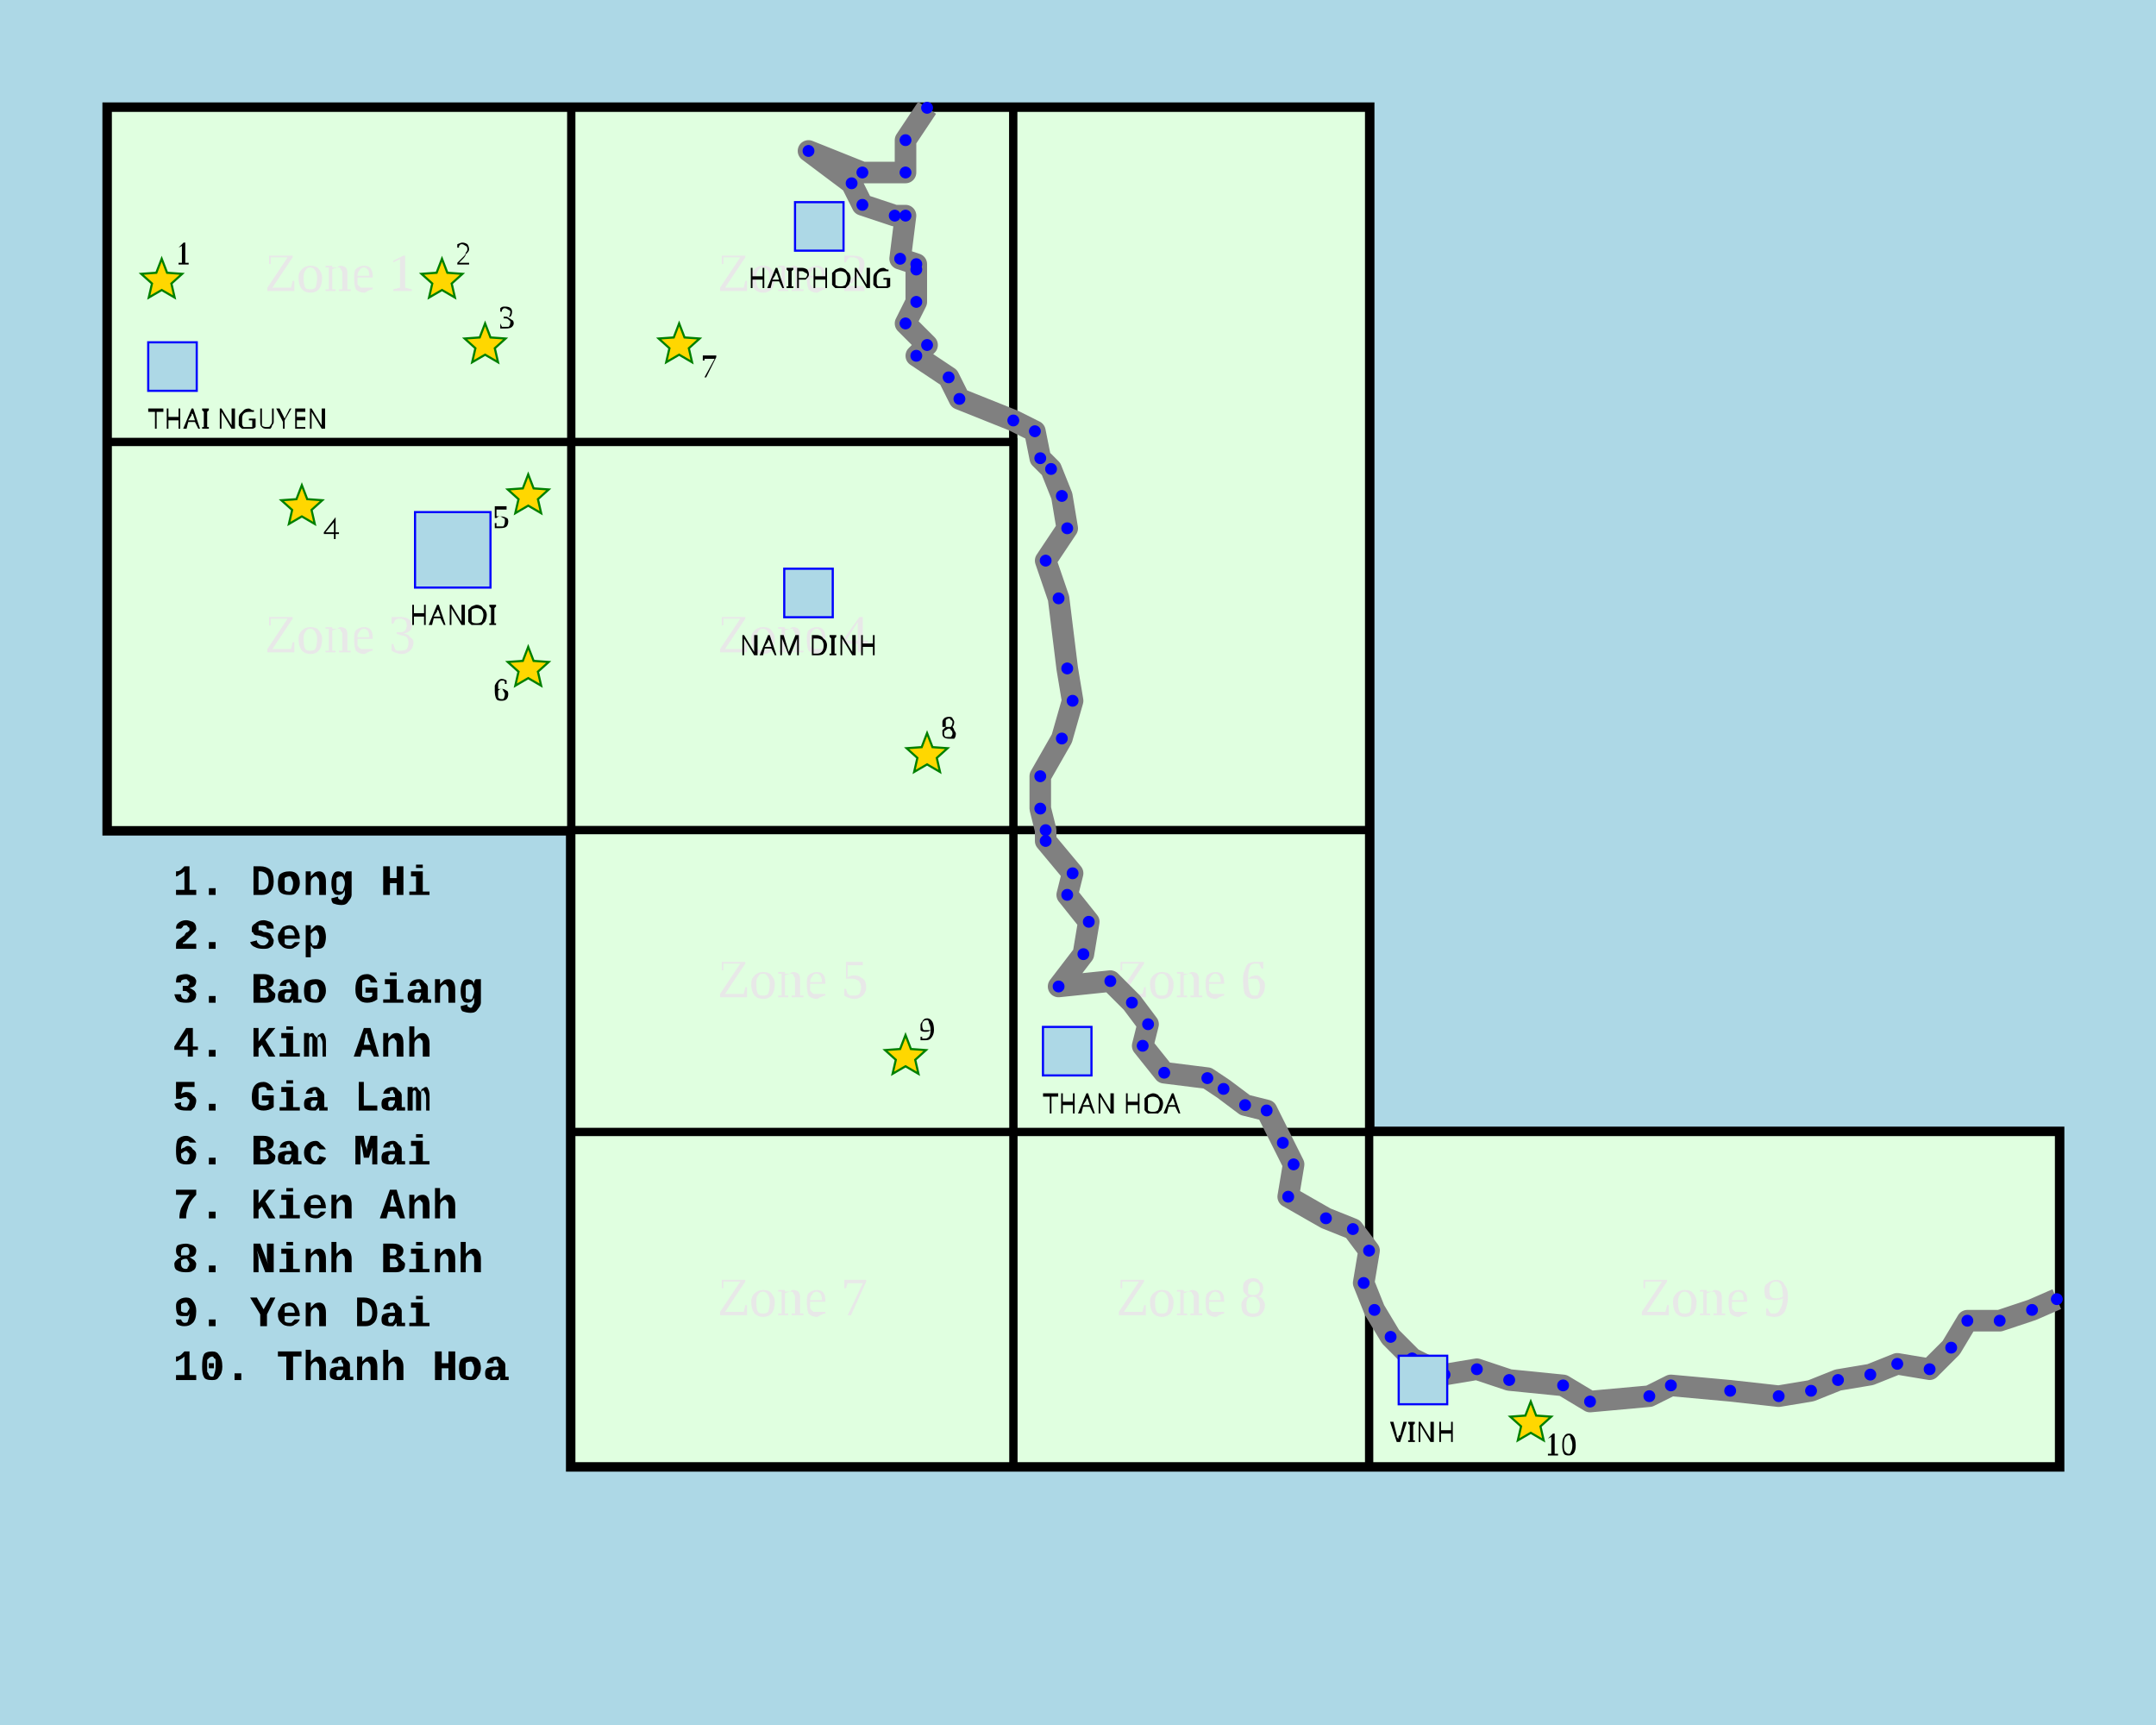
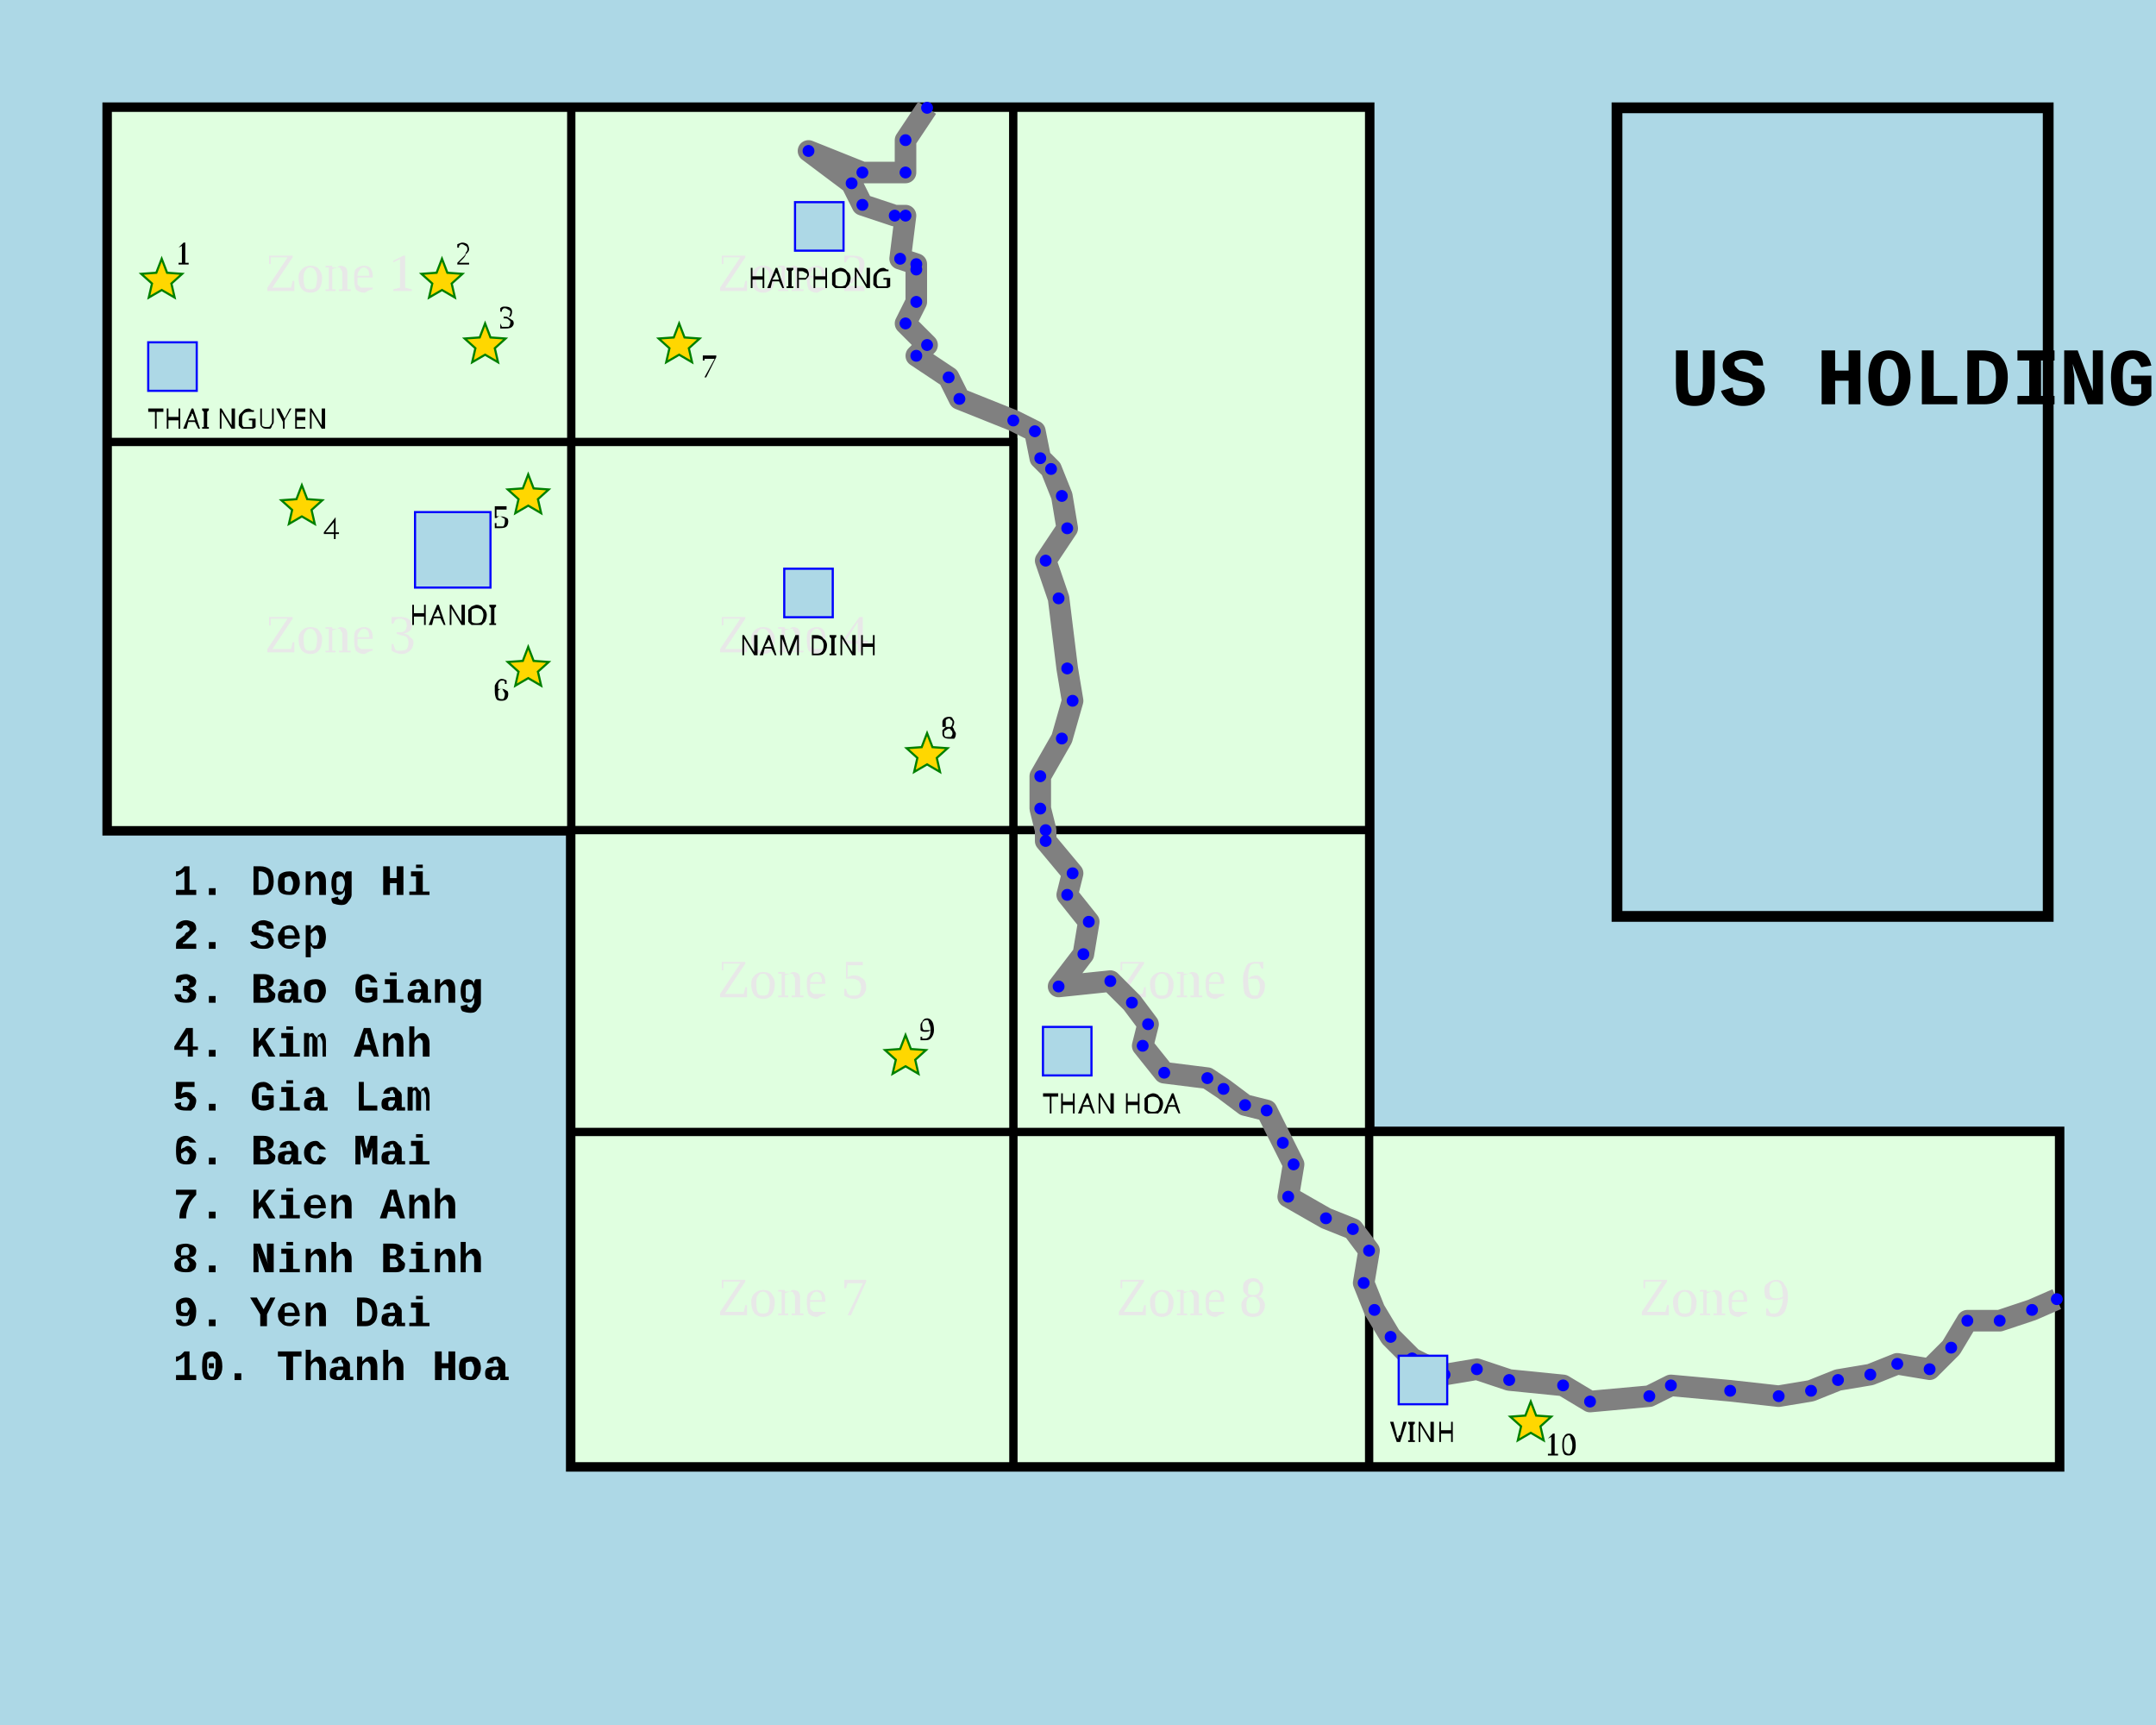
<svg xmlns="http://www.w3.org/2000/svg" width="20.0cm" height="16.0cm" viewBox="0 0 20.0 16.0">
  <rect width="100%" height="100%" fill="lightblue" />
  <g transform="translate(1.0, 1.0)">
    <path d="M 0,0 L 11.7,0 L 11.7,9.5 L 18.1,9.5 L 18.1,12.6 L 4.3,12.6 L 4.3,6.7 L 0,6.7 Z" fill="none" stroke="black" stroke-width="0.1" />
    <rect x="0" y="0" width="4.3" height="3.1" fill="#E0FFE0" stroke="black" stroke-width="0.002cm" />
    <text x="2.15" y="1.55" fill="#E8E8E8" font-size="0.5" text-anchor="middle" dy=".3em">Zone 1</text>
    <rect x="4.3" y="0" width="4.1" height="3.1" fill="#E0FFE0" stroke="black" stroke-width="0.002cm" />
    <text x="6.35" y="1.55" fill="#E8E8E8" font-size="0.5" text-anchor="middle" dy=".3em">Zone 2</text>
    <rect x="8.4" y="0" width="3.3" height="6.7" fill="#E0FFE0" stroke="black" stroke-width="0.002cm" />
    <text x="10.05" y="3.35" fill="#E8E8E8" font-size="0.5" text-anchor="middle" dy=".3em" />
    <rect x="0" y="3.1" width="4.3" height="3.6" fill="#E0FFE0" stroke="black" stroke-width="0.002cm" />
    <text x="2.15" y="4.9" fill="#E8E8E8" font-size="0.5" text-anchor="middle" dy=".3em">Zone 3</text>
    <rect x="4.3" y="3.1" width="4.1" height="3.6" fill="#E0FFE0" stroke="black" stroke-width="0.002cm" />
    <text x="6.35" y="4.9" fill="#E8E8E8" font-size="0.5" text-anchor="middle" dy=".3em">Zone 4</text>
    <rect x="8.4" y="6.7" width="3.3" height="2.8" fill="#E0FFE0" stroke="black" stroke-width="0.002cm" />
    <text x="10.05" y="8.1" fill="#E8E8E8" font-size="0.5" text-anchor="middle" dy=".3em">Zone 6</text>
    <rect x="4.3" y="6.7" width="4.1" height="2.8" fill="#E0FFE0" stroke="black" stroke-width="0.002cm" />
    <text x="6.35" y="8.1" fill="#E8E8E8" font-size="0.5" text-anchor="middle" dy=".3em">Zone 5</text>
    <rect x="11.7" y="9.5" width="6.4" height="3.1" fill="#E0FFE0" stroke="black" stroke-width="0.002cm" />
    <text x="14.9" y="11.05" fill="#E8E8E8" font-size="0.5" text-anchor="middle" dy=".3em">Zone 9</text>
    <rect x="8.4" y="9.5" width="3.3" height="3.1" fill="#E0FFE0" stroke="black" stroke-width="0.002cm" />
    <text x="10.05" y="11.05" fill="#E8E8E8" font-size="0.5" text-anchor="middle" dy=".3em">Zone 8</text>
    <rect x="4.3" y="9.5" width="4.1" height="3.1" fill="#E0FFE0" stroke="black" stroke-width="0.002cm" />
    <text x="6.35" y="11.05" fill="#E8E8E8" font-size="0.5" text-anchor="middle" dy=".3em">Zone 7</text>
    <path d="M 7.6,0 7.4,0.3 7.4,0.6 7.0,0.6 6.5,0.4 6.9,0.7 7.0,0.9 7.3,1.0 7.4,1.0 7.35,1.4 7.5,1.45 7.5,1.5 7.5,1.8 7.4,2.0 7.6,2.2 7.5,2.3 7.8,2.5 7.9,2.7 8.4,2.9 8.6,3.0 8.65,3.25 8.75,3.35 8.85,3.6 8.9,3.9 8.7,4.2 8.82,4.55 8.9,5.2 8.95,5.5 8.85,5.85 8.65,6.2 8.65,6.5 8.7,6.7 8.7,6.8 8.95,7.1 8.9,7.3 9.1,7.55 9.05,7.85 8.82,8.15 9.3,8.1 9.5,8.3 9.65,8.5 9.6,8.7 9.8,8.95 10.2,9.0 10.35,9.1 10.55,9.25 10.75,9.3 10.9,9.6 11.0,9.8 10.95,10.1 11.3,10.3 11.55,10.4 11.7,10.6 11.65,10.9 11.75,11.15 11.9,11.4 12.1,11.6 12.4,11.75 12.7,11.7 13.0,11.8 13.5,11.85 13.75,12.0 14.3,11.95 14.5,11.85 15.05,11.9 15.5,11.95 15.8,11.9 16.05,11.8 16.35,11.75 16.6,11.65 16.9,11.7 17.1,11.5 17.25,11.25 17.55,11.25 17.85,11.15 18.08,11.05" fill="none" stroke="gray" stroke-width="0.2" stroke-linejoin="round" />
    <circle cx="7.6" cy="0" r="0.05" fill="blue" stroke="blue" stroke-width="0.01" />
    <circle cx="7.4" cy="0.3" r="0.05" fill="blue" stroke="blue" stroke-width="0.01" />
    <circle cx="7.4" cy="0.6" r="0.05" fill="blue" stroke="blue" stroke-width="0.01" />
    <circle cx="7.0" cy="0.6" r="0.05" fill="blue" stroke="blue" stroke-width="0.01" />
    <circle cx="6.5" cy="0.4" r="0.05" fill="blue" stroke="blue" stroke-width="0.01" />
    <circle cx="6.9" cy="0.7" r="0.05" fill="blue" stroke="blue" stroke-width="0.01" />
    <circle cx="7.0" cy="0.9" r="0.05" fill="blue" stroke="blue" stroke-width="0.01" />
    <circle cx="7.3" cy="1.0" r="0.05" fill="blue" stroke="blue" stroke-width="0.01" />
    <circle cx="7.4" cy="1.0" r="0.05" fill="blue" stroke="blue" stroke-width="0.01" />
    <circle cx="7.35" cy="1.4" r="0.05" fill="blue" stroke="blue" stroke-width="0.01" />
    <circle cx="7.5" cy="1.45" r="0.05" fill="blue" stroke="blue" stroke-width="0.01" />
    <circle cx="7.5" cy="1.5" r="0.05" fill="blue" stroke="blue" stroke-width="0.01" />
    <circle cx="7.5" cy="1.8" r="0.05" fill="blue" stroke="blue" stroke-width="0.01" />
    <circle cx="7.4" cy="2.0" r="0.05" fill="blue" stroke="blue" stroke-width="0.01" />
    <circle cx="7.6" cy="2.2" r="0.05" fill="blue" stroke="blue" stroke-width="0.01" />
    <circle cx="7.5" cy="2.3" r="0.05" fill="blue" stroke="blue" stroke-width="0.01" />
    <circle cx="7.8" cy="2.5" r="0.05" fill="blue" stroke="blue" stroke-width="0.01" />
    <circle cx="7.9" cy="2.7" r="0.05" fill="blue" stroke="blue" stroke-width="0.01" />
    <circle cx="8.4" cy="2.9" r="0.05" fill="blue" stroke="blue" stroke-width="0.01" />
    <circle cx="8.6" cy="3.0" r="0.05" fill="blue" stroke="blue" stroke-width="0.01" />
    <circle cx="8.65" cy="3.25" r="0.05" fill="blue" stroke="blue" stroke-width="0.01" />
    <circle cx="8.75" cy="3.35" r="0.05" fill="blue" stroke="blue" stroke-width="0.01" />
    <circle cx="8.85" cy="3.6" r="0.05" fill="blue" stroke="blue" stroke-width="0.01" />
    <circle cx="8.9" cy="3.9" r="0.05" fill="blue" stroke="blue" stroke-width="0.01" />
    <circle cx="8.7" cy="4.2" r="0.05" fill="blue" stroke="blue" stroke-width="0.01" />
    <circle cx="8.82" cy="4.55" r="0.05" fill="blue" stroke="blue" stroke-width="0.01" />
    <circle cx="8.9" cy="5.2" r="0.05" fill="blue" stroke="blue" stroke-width="0.01" />
    <circle cx="8.95" cy="5.5" r="0.05" fill="blue" stroke="blue" stroke-width="0.01" />
    <circle cx="8.85" cy="5.85" r="0.05" fill="blue" stroke="blue" stroke-width="0.01" />
    <circle cx="8.65" cy="6.2" r="0.05" fill="blue" stroke="blue" stroke-width="0.01" />
    <circle cx="8.65" cy="6.5" r="0.05" fill="blue" stroke="blue" stroke-width="0.01" />
    <circle cx="8.7" cy="6.7" r="0.05" fill="blue" stroke="blue" stroke-width="0.01" />
    <circle cx="8.7" cy="6.8" r="0.05" fill="blue" stroke="blue" stroke-width="0.01" />
    <circle cx="8.95" cy="7.1" r="0.05" fill="blue" stroke="blue" stroke-width="0.01" />
    <circle cx="8.9" cy="7.3" r="0.05" fill="blue" stroke="blue" stroke-width="0.01" />
    <circle cx="9.1" cy="7.55" r="0.05" fill="blue" stroke="blue" stroke-width="0.01" />
    <circle cx="9.05" cy="7.85" r="0.05" fill="blue" stroke="blue" stroke-width="0.01" />
    <circle cx="8.82" cy="8.15" r="0.05" fill="blue" stroke="blue" stroke-width="0.01" />
    <circle cx="9.3" cy="8.1" r="0.05" fill="blue" stroke="blue" stroke-width="0.01" />
    <circle cx="9.5" cy="8.3" r="0.05" fill="blue" stroke="blue" stroke-width="0.01" />
    <circle cx="9.65" cy="8.5" r="0.05" fill="blue" stroke="blue" stroke-width="0.01" />
    <circle cx="9.6" cy="8.7" r="0.05" fill="blue" stroke="blue" stroke-width="0.01" />
    <circle cx="9.8" cy="8.95" r="0.05" fill="blue" stroke="blue" stroke-width="0.01" />
    <circle cx="10.2" cy="9.0" r="0.05" fill="blue" stroke="blue" stroke-width="0.01" />
    <circle cx="10.35" cy="9.1" r="0.05" fill="blue" stroke="blue" stroke-width="0.01" />
    <circle cx="10.55" cy="9.25" r="0.05" fill="blue" stroke="blue" stroke-width="0.01" />
    <circle cx="10.75" cy="9.3" r="0.05" fill="blue" stroke="blue" stroke-width="0.01" />
    <circle cx="10.9" cy="9.6" r="0.05" fill="blue" stroke="blue" stroke-width="0.01" />
    <circle cx="11.0" cy="9.8" r="0.05" fill="blue" stroke="blue" stroke-width="0.01" />
    <circle cx="10.95" cy="10.1" r="0.05" fill="blue" stroke="blue" stroke-width="0.01" />
    <circle cx="11.3" cy="10.3" r="0.05" fill="blue" stroke="blue" stroke-width="0.01" />
    <circle cx="11.55" cy="10.4" r="0.05" fill="blue" stroke="blue" stroke-width="0.01" />
    <circle cx="11.7" cy="10.6" r="0.05" fill="blue" stroke="blue" stroke-width="0.01" />
    <circle cx="11.65" cy="10.9" r="0.05" fill="blue" stroke="blue" stroke-width="0.01" />
    <circle cx="11.75" cy="11.15" r="0.05" fill="blue" stroke="blue" stroke-width="0.01" />
    <circle cx="11.9" cy="11.4" r="0.05" fill="blue" stroke="blue" stroke-width="0.01" />
    <circle cx="12.1" cy="11.6" r="0.05" fill="blue" stroke="blue" stroke-width="0.01" />
    <circle cx="12.4" cy="11.75" r="0.05" fill="blue" stroke="blue" stroke-width="0.01" />
    <circle cx="12.7" cy="11.7" r="0.05" fill="blue" stroke="blue" stroke-width="0.01" />
    <circle cx="13.0" cy="11.8" r="0.05" fill="blue" stroke="blue" stroke-width="0.01" />
    <circle cx="13.5" cy="11.85" r="0.05" fill="blue" stroke="blue" stroke-width="0.01" />
    <circle cx="13.75" cy="12.0" r="0.05" fill="blue" stroke="blue" stroke-width="0.01" />
    <circle cx="14.3" cy="11.95" r="0.05" fill="blue" stroke="blue" stroke-width="0.01" />
    <circle cx="14.5" cy="11.85" r="0.05" fill="blue" stroke="blue" stroke-width="0.01" />
    <circle cx="15.05" cy="11.9" r="0.05" fill="blue" stroke="blue" stroke-width="0.01" />
    <circle cx="15.5" cy="11.95" r="0.05" fill="blue" stroke="blue" stroke-width="0.01" />
    <circle cx="15.8" cy="11.9" r="0.05" fill="blue" stroke="blue" stroke-width="0.01" />
    <circle cx="16.05" cy="11.8" r="0.05" fill="blue" stroke="blue" stroke-width="0.01" />
    <circle cx="16.35" cy="11.75" r="0.05" fill="blue" stroke="blue" stroke-width="0.01" />
    <circle cx="16.6" cy="11.65" r="0.05" fill="blue" stroke="blue" stroke-width="0.01" />
    <circle cx="16.9" cy="11.7" r="0.05" fill="blue" stroke="blue" stroke-width="0.01" />
    <circle cx="17.1" cy="11.5" r="0.05" fill="blue" stroke="blue" stroke-width="0.01" />
    <circle cx="17.25" cy="11.25" r="0.05" fill="blue" stroke="blue" stroke-width="0.01" />
    <circle cx="17.55" cy="11.25" r="0.05" fill="blue" stroke="blue" stroke-width="0.01" />
    <circle cx="17.85" cy="11.15" r="0.05" fill="blue" stroke="blue" stroke-width="0.01" />
    <circle cx="18.08" cy="11.05" r="0.05" fill="blue" stroke="blue" stroke-width="0.01" />
    <polygon points="0.5,1.4 0.55,1.53 0.69,1.54 0.59,1.63 0.62,1.76 0.5,1.69 0.38,1.76 0.41,1.63 0.31,1.54 0.45,1.53" fill="gold" stroke="green" stroke-width="0.02" />
    <text x="0.7" y="1.45" font-size="0.3" fill="black" text-anchor="middle">1</text>
    <polygon points="3.1,1.4 3.15,1.53 3.29,1.54 3.19,1.63 3.22,1.76 3.1,1.69 2.98,1.76 3.01,1.63 2.91,1.54 3.05,1.53" fill="gold" stroke="green" stroke-width="0.02" />
    <text x="3.3" y="1.45" font-size="0.3" fill="black" text-anchor="middle">2</text>
    <polygon points="3.5,2.0 3.55,2.13 3.69,2.14 3.59,2.23 3.62,2.36 3.5,2.29 3.38,2.36 3.41,2.23 3.31,2.14 3.45,2.13" fill="gold" stroke="green" stroke-width="0.02" />
    <text x="3.7" y="2.05" font-size="0.3" fill="black" text-anchor="middle">3</text>
    <polygon points="1.8,3.5 1.85,3.63 1.99,3.64 1.89,3.73 1.92,3.86 1.8,3.79 1.68,3.86 1.71,3.73 1.61,3.64 1.75,3.63" fill="gold" stroke="green" stroke-width="0.02" />
    <text x="2.08" y="4.0" font-size="0.3" fill="black" text-anchor="middle">4</text>
    <polygon points="3.9,3.4 3.95,3.53 4.09,3.54 3.99,3.63 4.02,3.76 3.9,3.69 3.78,3.76 3.81,3.63 3.71,3.54 3.85,3.53" fill="gold" stroke="green" stroke-width="0.02" />
    <text x="3.65" y="3.9" font-size="0.3" fill="black" text-anchor="middle">5</text>
    <polygon points="3.9,5.0 3.95,5.13 4.09,5.14 3.99,5.23 4.02,5.36 3.9,5.29 3.78,5.36 3.81,5.23 3.71,5.14 3.85,5.13" fill="gold" stroke="green" stroke-width="0.02" />
    <text x="3.65" y="5.5" font-size="0.3" fill="black" text-anchor="middle">6</text>
    <polygon points="5.3,2.0 5.35,2.13 5.49,2.14 5.39,2.23 5.42,2.36 5.3,2.29 5.18,2.36 5.21,2.23 5.11,2.14 5.25,2.13" fill="gold" stroke="green" stroke-width="0.02" />
    <text x="5.58" y="2.5" font-size="0.3" fill="black" text-anchor="middle">7</text>
    <polygon points="7.6,5.8 7.65,5.93 7.79,5.94 7.69,6.03 7.72,6.16 7.6,6.09 7.48,6.16 7.51,6.03 7.41,5.94 7.55,5.93" fill="gold" stroke="green" stroke-width="0.02" />
    <text x="7.8" y="5.85" font-size="0.3" fill="black" text-anchor="middle">8</text>
    <polygon points="7.4,8.6 7.45,8.73 7.59,8.74 7.49,8.83 7.52,8.96 7.4,8.89 7.28,8.96 7.31,8.83 7.21,8.74 7.35,8.73" fill="gold" stroke="green" stroke-width="0.02" />
    <text x="7.6" y="8.65" font-size="0.3" fill="black" text-anchor="middle">9</text>
    <polygon points="13.2,12.0 13.25,12.13 13.39,12.14 13.29,12.23 13.32,12.36 13.2,12.29 13.08,12.36 13.11,12.23 13.01,12.14 13.15,12.13" fill="gold" stroke="green" stroke-width="0.02" />
    <text x="13.48" y="12.5" font-size="0.3" fill="black" text-anchor="middle">10</text>
    <polygon points="0.375,2.175 0.825,2.175 0.825,2.625 0.375,2.625" fill="lightblue" stroke="blue" stroke-width="0.02" />
    <text x="0.375" y="2.975" text-anchor="start" font-family="sans-serif" font-size="0.25" fill="black">THAI NGUYEN</text>
    <polygon points="6.375,0.875 6.825,0.875 6.825,1.325 6.375,1.325" fill="lightblue" stroke="blue" stroke-width="0.02" />
    <text x="6.6" y="1.675" text-anchor="middle" font-family="sans-serif" font-size="0.25" fill="black">HAIPHONG</text>
    <polygon points="2.85,3.75 3.55,3.75 3.55,4.45 2.85,4.45" fill="lightblue" stroke="blue" stroke-width="0.02" />
    <text x="3.2" y="4.8" text-anchor="middle" font-family="sans-serif" font-size="0.25" fill="black">HANOI</text>
    <polygon points="6.275,4.275 6.725,4.275 6.725,4.725 6.275,4.725" fill="lightblue" stroke="blue" stroke-width="0.02" />
    <text x="6.5" y="5.075" text-anchor="middle" font-family="sans-serif" font-size="0.25" fill="black">NAM DINH</text>
    <polygon points="8.675,8.525 9.125,8.525 9.125,8.975 8.675,8.975" fill="lightblue" stroke="blue" stroke-width="0.02" />
    <text x="8.675" y="9.325" text-anchor="start" font-family="sans-serif" font-size="0.25" fill="black">THAN HOA</text>
    <polygon points="11.975,11.575 12.425,11.575 12.425,12.025 11.975,12.025" fill="lightblue" stroke="blue" stroke-width="0.02" />
    <text x="12.2" y="12.375" text-anchor="middle" font-family="sans-serif" font-size="0.25" fill="black">VINH</text>
    <text x="0.6" y="7.3" font-size="0.4" fill="black" font-weight="bold" font-family="'Courier New', Courier, monospace">1. Dong Hi</text>
    <text x="0.6" y="7.8" font-size="0.4" fill="black" font-weight="bold" font-family="'Courier New', Courier, monospace">2. Sep</text>
    <text x="0.6" y="8.3" font-size="0.4" fill="black" font-weight="bold" font-family="'Courier New', Courier, monospace">3. Bao Giang</text>
    <text x="0.6" y="8.8" font-size="0.4" fill="black" font-weight="bold" font-family="'Courier New', Courier, monospace">4. Kim Anh</text>
    <text x="0.6" y="9.3" font-size="0.4" fill="black" font-weight="bold" font-family="'Courier New', Courier, monospace">5. Gia Lam</text>
    <text x="0.6" y="9.8" font-size="0.4" fill="black" font-weight="bold" font-family="'Courier New', Courier, monospace">6. Bac Mai</text>
    <text x="0.6" y="10.3" font-size="0.4" fill="black" font-weight="bold" font-family="'Courier New', Courier, monospace">7. Kien Anh</text>
    <text x="0.6" y="10.8" font-size="0.4" fill="black" font-weight="bold" font-family="'Courier New', Courier, monospace">8. Ninh Binh</text>
    <text x="0.6" y="11.3" font-size="0.4" fill="black" font-weight="bold" font-family="'Courier New', Courier, monospace">9. Yen Dai</text>
    <text x="0.6" y="11.8" font-size="0.4" fill="black" font-weight="bold" font-family="'Courier New', Courier, monospace">10. Thanh Hoa</text>
+     <path d="M 14.0,0 L 18.0,0 L 18.0,7.5 L 14.0,7.5 Z" fill="none" stroke="black" stroke-width="0.1" />
+     <text x="14.5" y="2.75" font-size="0.75" fill="black" text-anchor="left" font-weight="bold" font-family="'Courier New', Courier, monospace">US HOLDING AREA</text>
  </g>
</svg>
